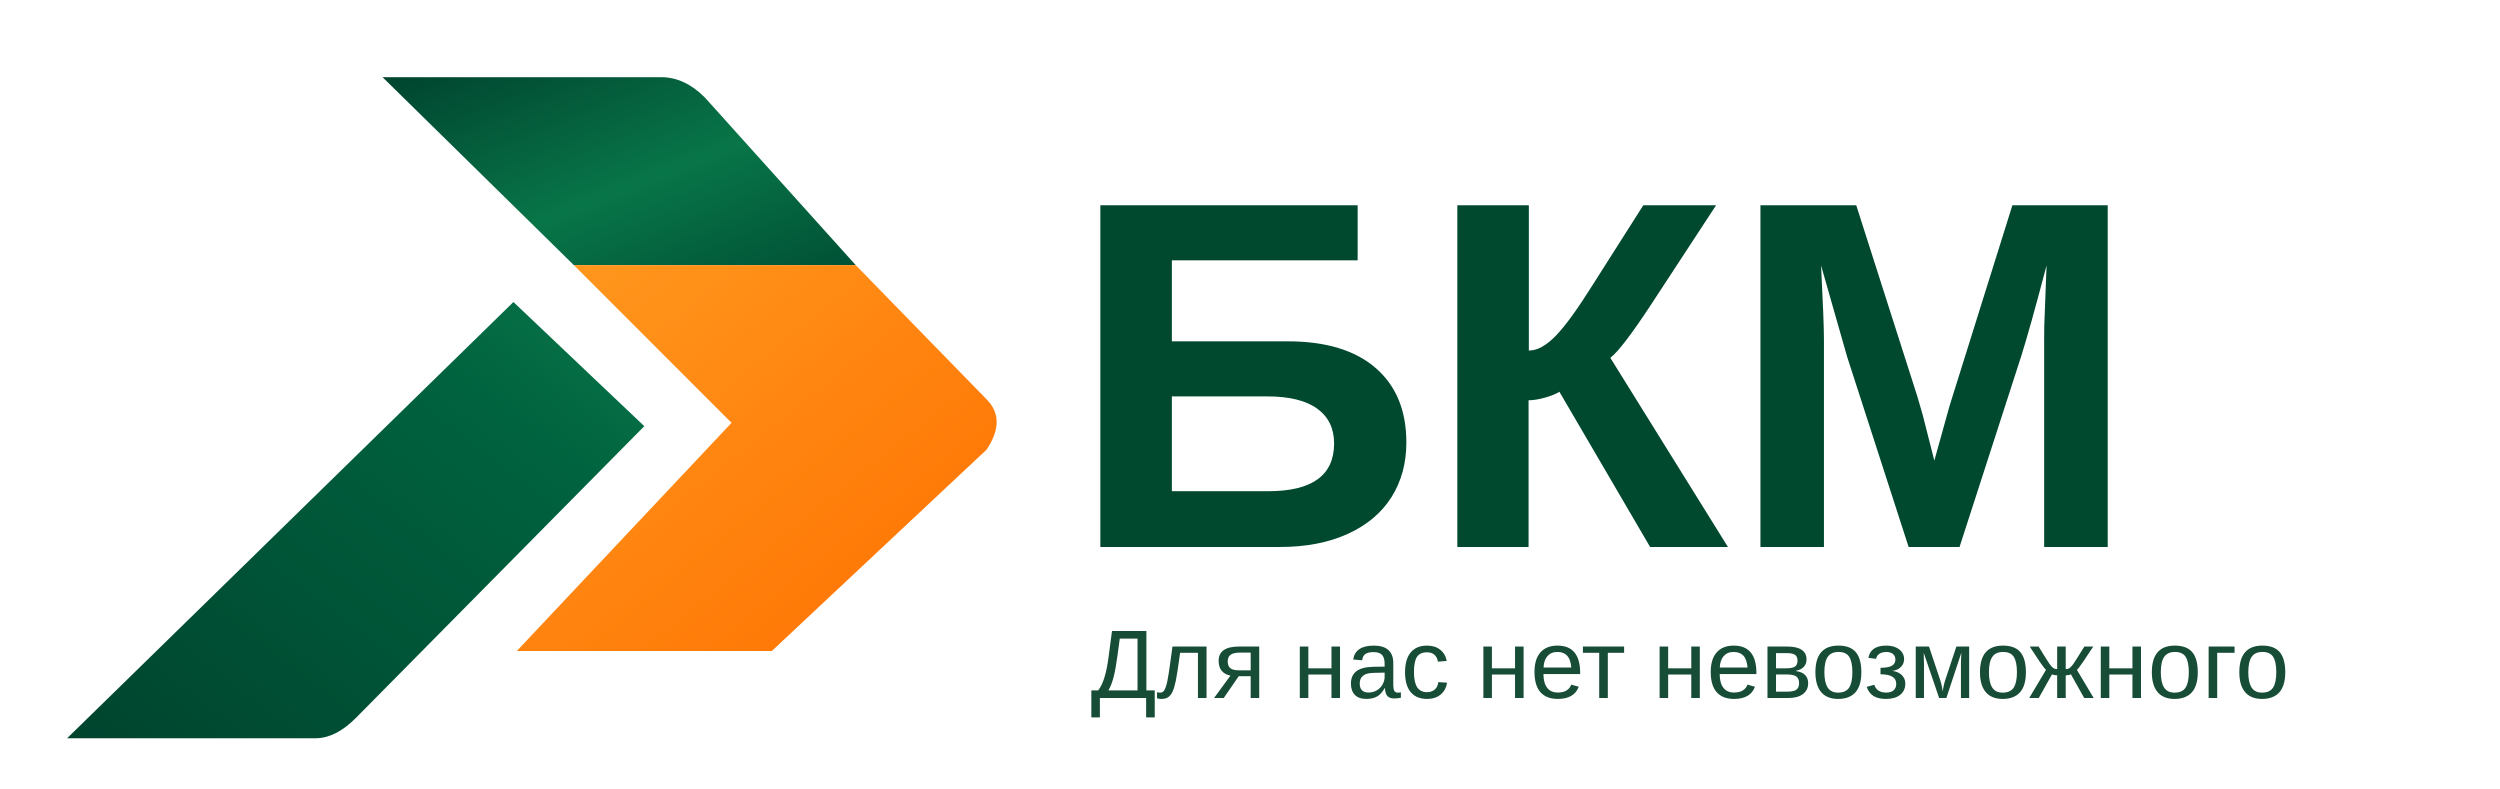
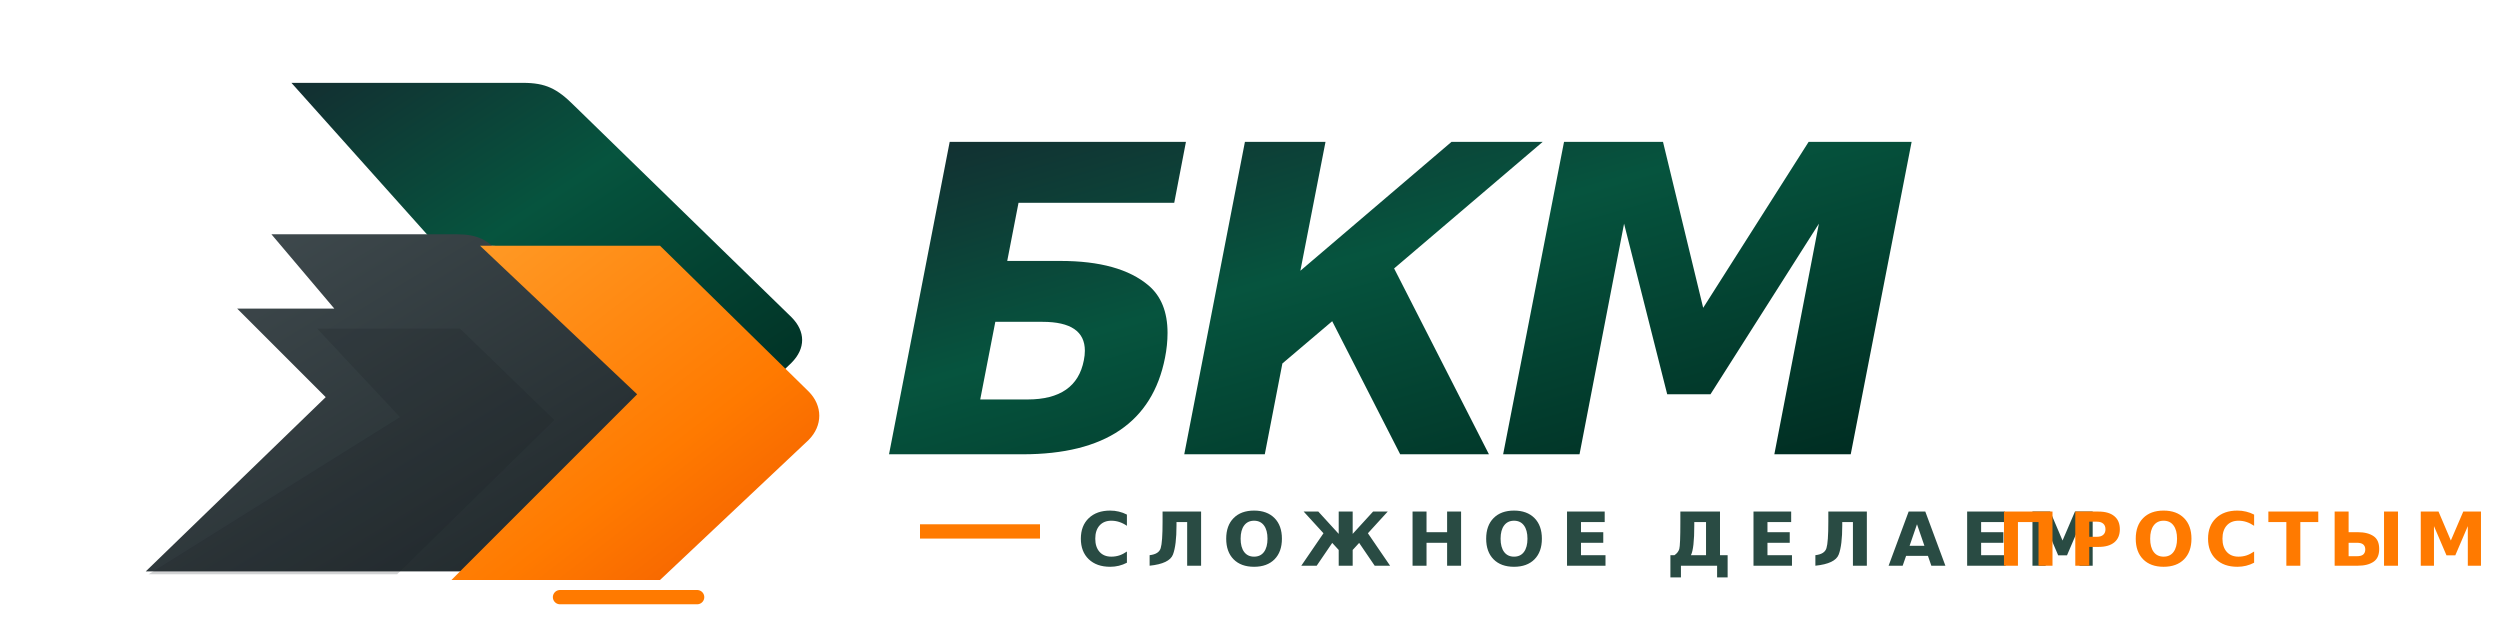
- <svg xmlns="http://www.w3.org/2000/svg" width="745" height="235" viewBox="0 0 745 235" role="img" aria-label="БКМ — Для нас нет невозможного">
+ <svg xmlns="http://www.w3.org/2000/svg" role="img" aria-label="БКМ — Сложное делаем простым" width="875" height="225" viewBox="0 0 875 225">
  <defs>
-     <linearGradient id="greenTop" x1="0" y1="0" x2="1" y2="1">
-       <stop stop-color="#00442F" />
-       <stop offset=".55" stop-color="#087548" />
-       <stop offset="1" stop-color="#005135" />
+     <linearGradient id="forest" x1="0" x2=".95" y1="0" y2="1">
+       <stop offset="0" stop-color="#132E31" />
+       <stop offset=".42" stop-color="#06543E" />
+       <stop offset="1" stop-color="#002D22" />
    </linearGradient>
-     <linearGradient id="greenBase" x1="0" y1="1" x2="1" y2="0">
-       <stop stop-color="#00442E" />
-       <stop offset=".75" stop-color="#00633F" />
-       <stop offset="1" stop-color="#0A774A" />
+     <linearGradient id="graphite" x1="0" y1="0" x2=".9" y2="1">
+       <stop offset="0" stop-color="#424D51" />
+       <stop offset="1" stop-color="#20282B" />
    </linearGradient>
-     <linearGradient id="orange" x1="0" y1="0" x2="1" y2="1">
-       <stop stop-color="#FF991F" />
-       <stop offset="1" stop-color="#FF7000" />
+     <linearGradient id="flare" x1="0" y1="0" x2=".85" y2="1">
+       <stop offset="0" stop-color="#FF9B27" />
+       <stop offset=".65" stop-color="#FF7A00" />
+       <stop offset="1" stop-color="#F35F00" />
    </linearGradient>
  </defs>
-   <path d="M114 23 H197 Q204 23 210 29 L255 79 H171 Z" fill="url(#greenTop)" />
-   <path d="M153 90 L192 127 L106 214 Q100 220 94 220 H20 Z" fill="url(#greenBase)" />
-   <path d="M171 79 H255 L294 119 Q300 125 294 134 L230 194 H154 L218 126 Z" fill="url(#orange)" />
-   <g font-family="'Arial Black',Arial,Helvetica,sans-serif">
-     <text x="318" y="163" font-weight="900" font-size="148" textLength="417" lengthAdjust="spacingAndGlyphs" fill="#00492F">БКМ</text>
-     <text x="325" y="208" font-size="29" textLength="412" lengthAdjust="spacingAndGlyphs" fill="#174C36">Для нас нет невозможного</text>
+   <g id="bkm-chevron">
+     <path d="M102 29h81c8 0 12 2 18 8l76 74c5 5 5 11 0 16l-28 27-63-61c-5-5-8-7-15-7h-18Z" fill="url(#forest)" />
+     <path d="M95 82h65c7 0 11 2 15 7l50 49-62 62H51l63-61-31-31h34Z" fill="url(#graphite)" />
+     <path d="M168 86h63l52 51c5 5 5 12 0 17l-52 49h-73l65-65Z" fill="url(#flare)" />
+     <path d="M52 201h87l55-54-33-32h-50l29 31Z" fill="#171F22" opacity=".20" />
+     <path d="M196 209h48" stroke="#FF7A00" stroke-width="5" stroke-linecap="round" />
+   </g>
+   <g font-family="Arial Black, DejaVu Sans, Arial, sans-serif">
+     <text x="308" y="159" font-size="150" font-weight="900" font-style="italic" letter-spacing="-11" textLength="530" lengthAdjust="spacingAndGlyphs" fill="url(#forest)">БКМ</text>
+     <path d="M322 186h42" stroke="#FF7A00" stroke-width="5" />
+     <text x="377" y="198" fill="#294B43" font-size="26" font-weight="700" letter-spacing="5.1" textLength="305" lengthAdjust="spacingAndGlyphs">СЛОЖНОЕ ДЕЛАЕМ</text>
+     <text x="699" y="198" fill="#FF7A00" font-size="26" font-weight="800" letter-spacing="3.2" textLength="136" lengthAdjust="spacingAndGlyphs">ПРОСТЫМ</text>
  </g>
</svg>
